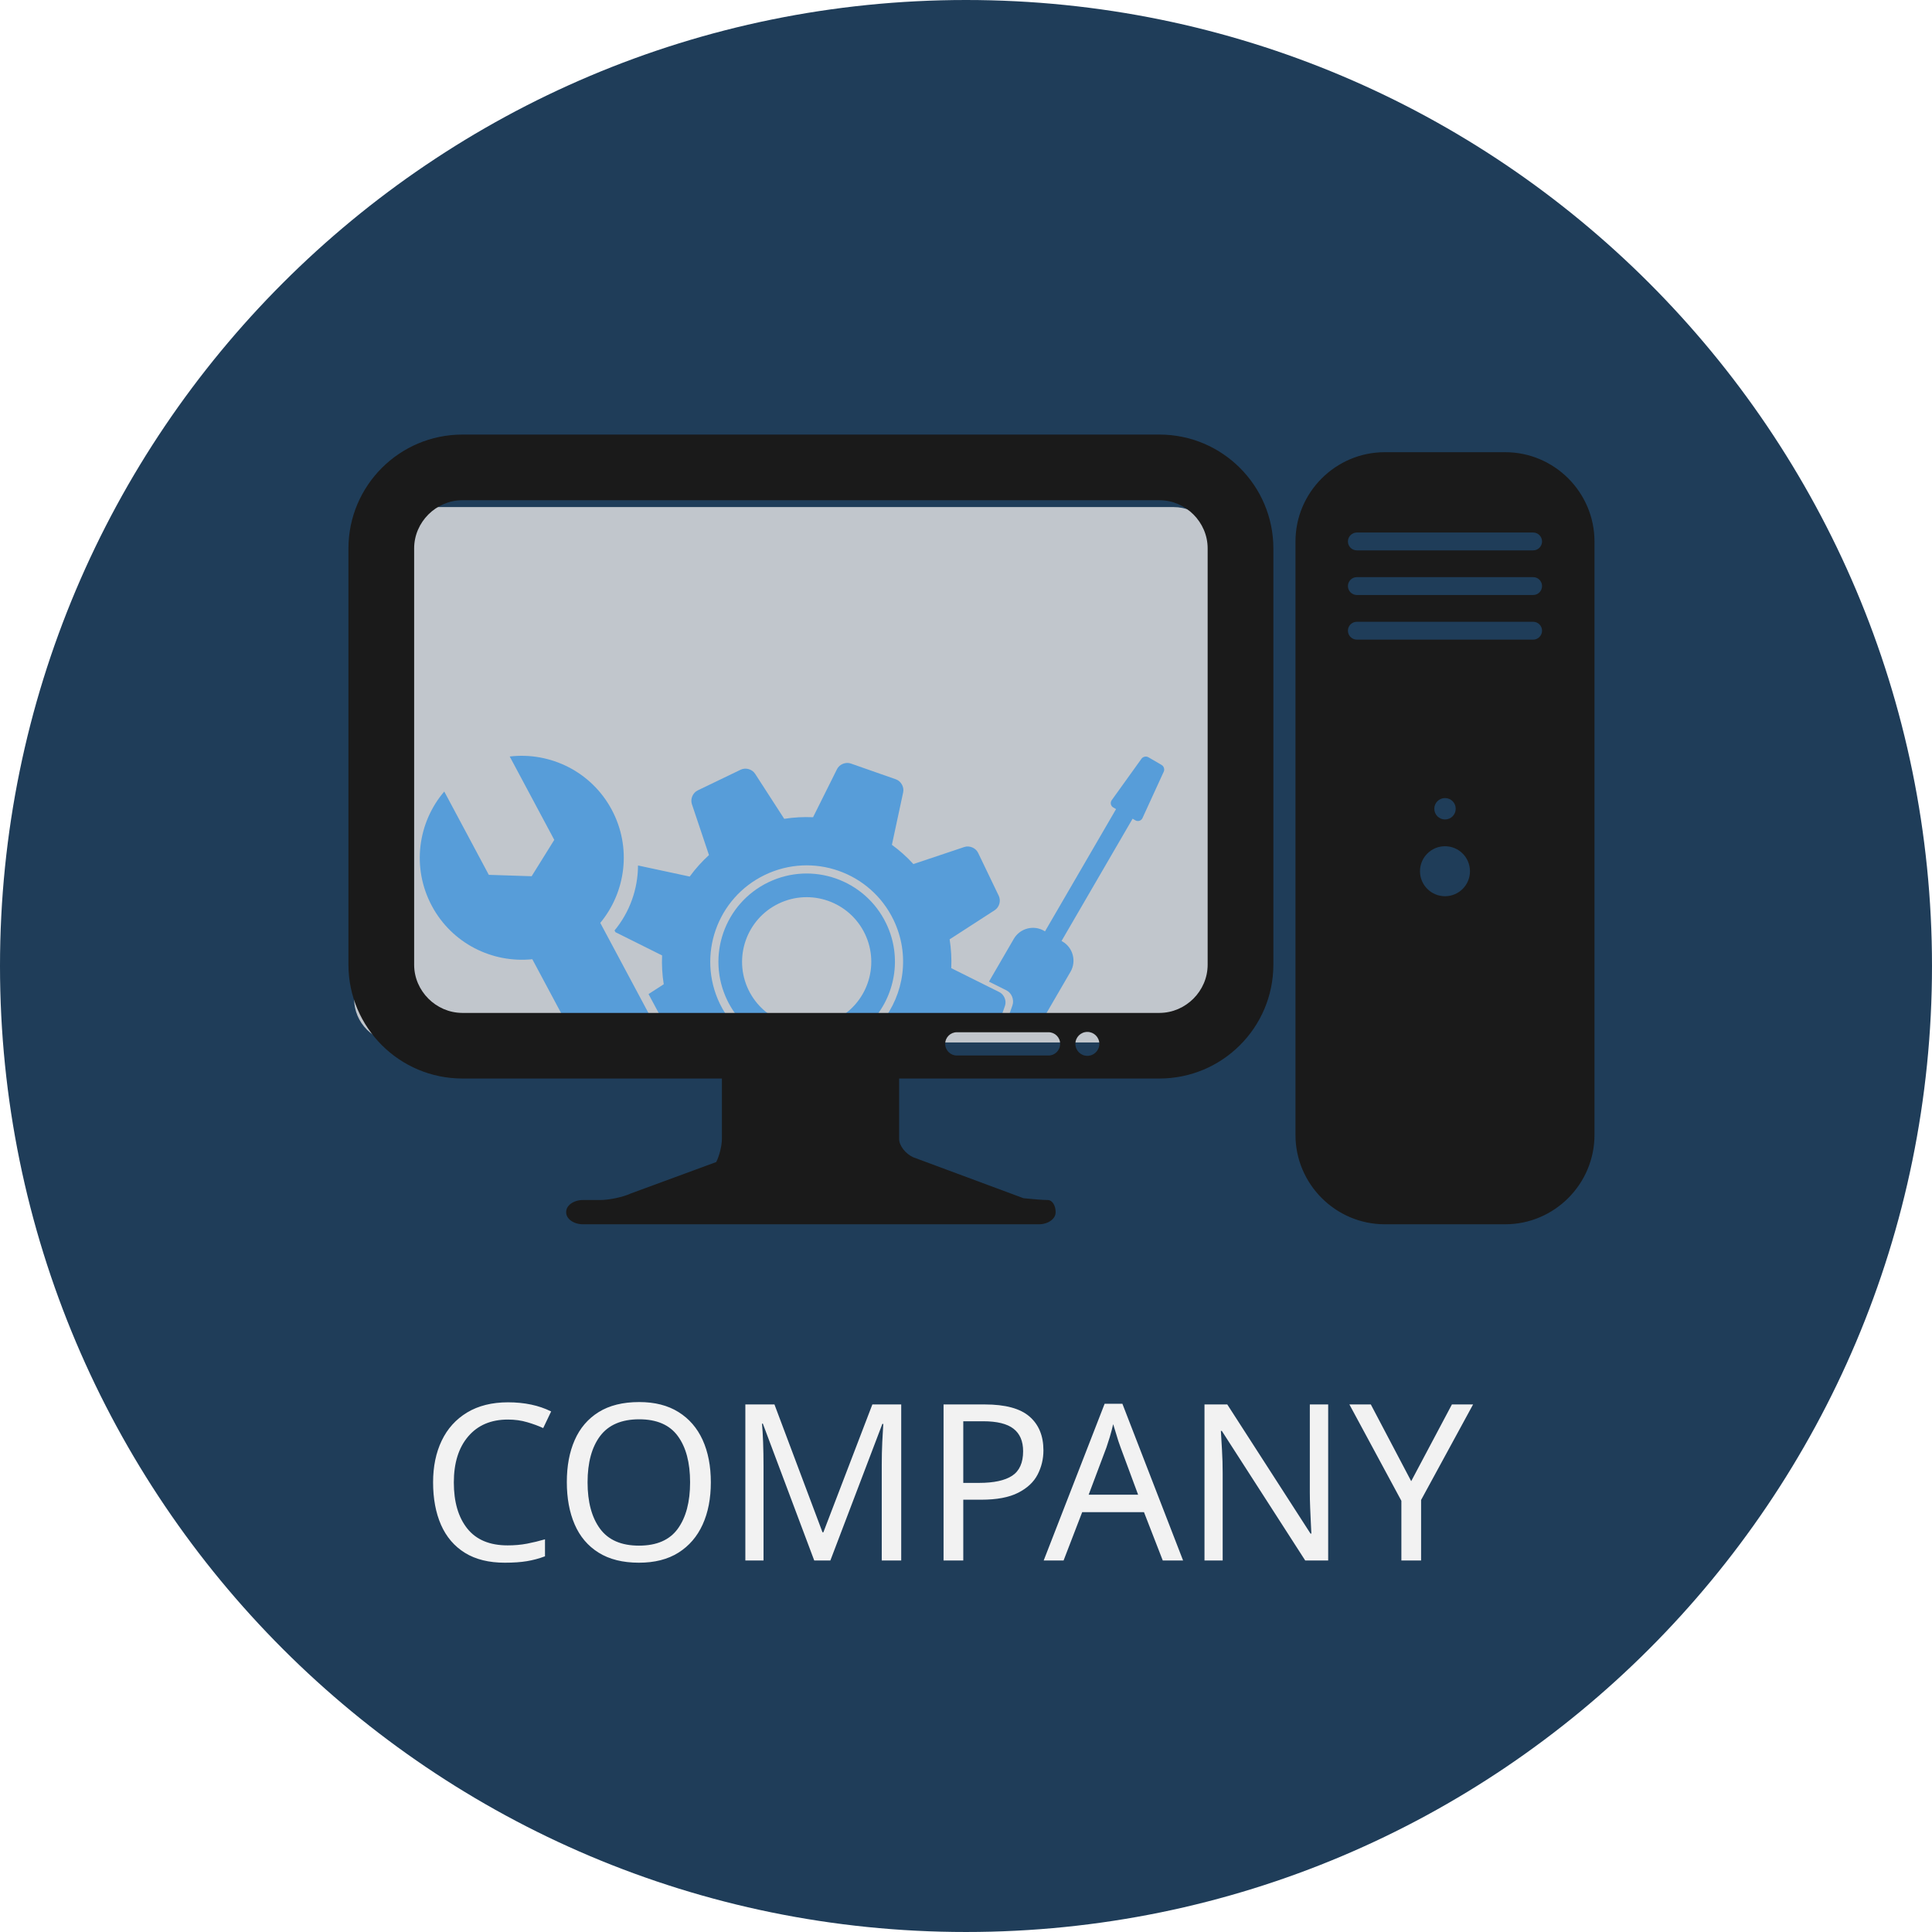
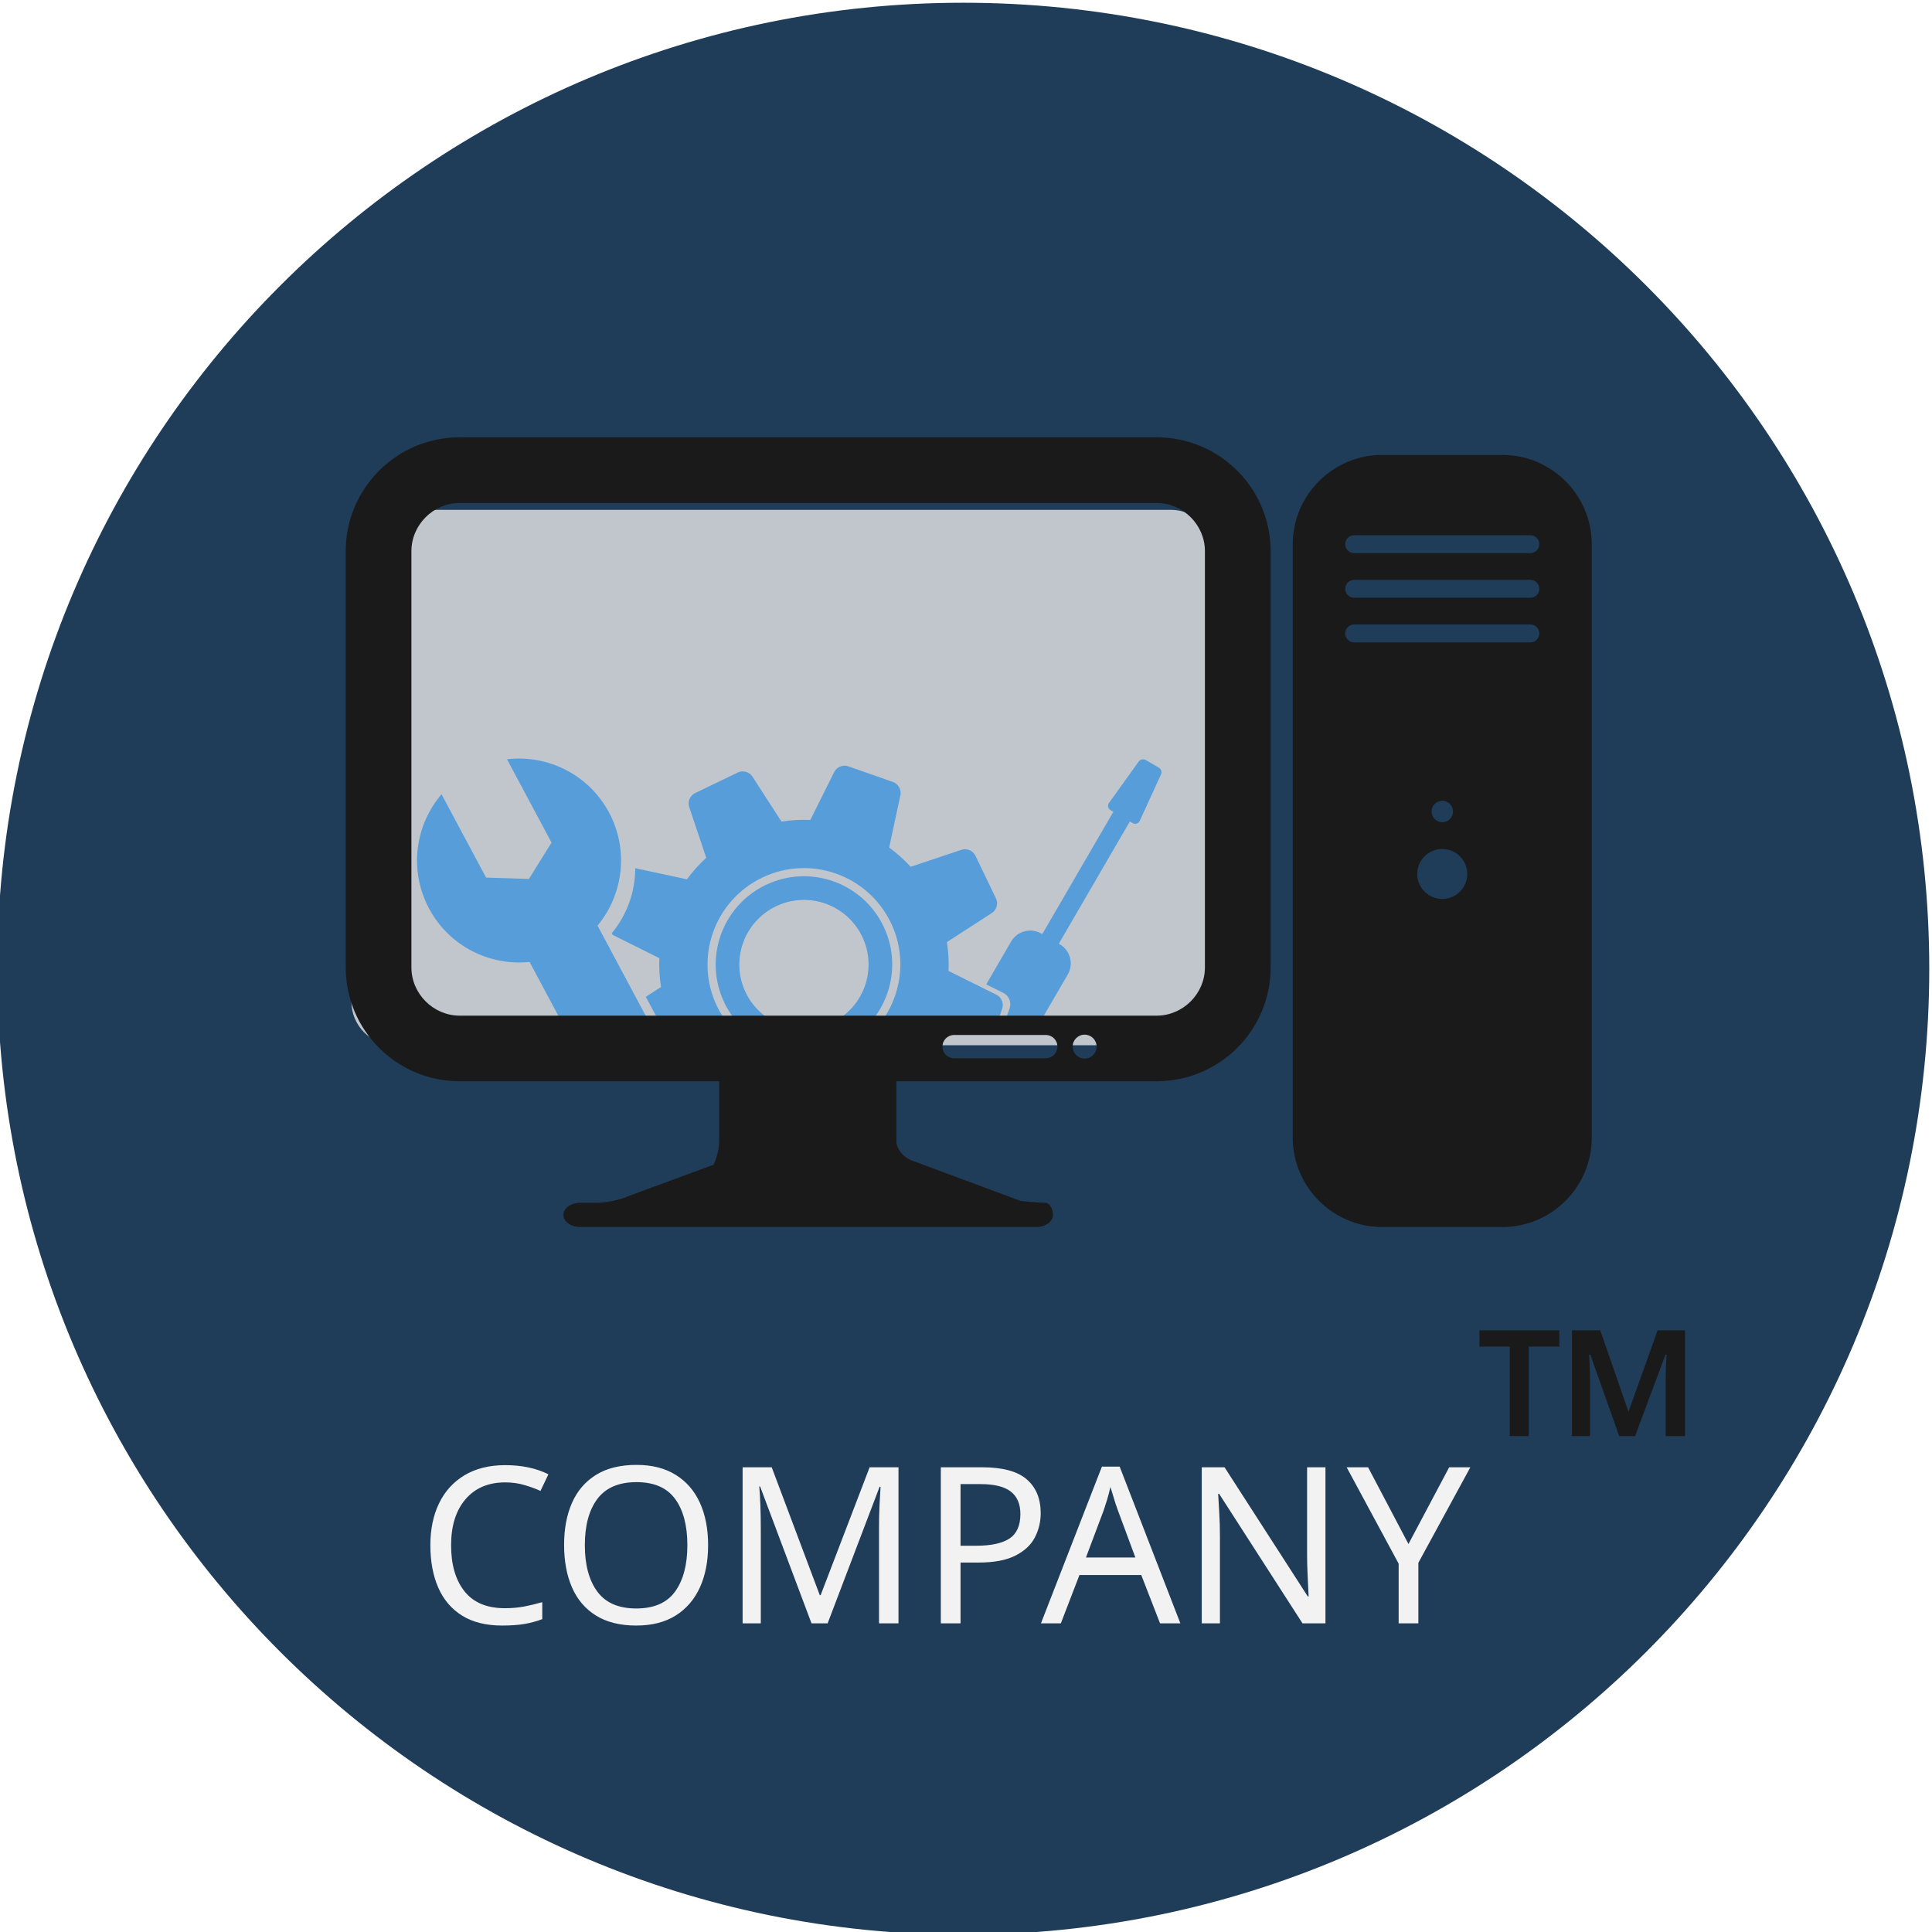
<svg xmlns="http://www.w3.org/2000/svg" version="1.1" id="Calque_1" x="0px" y="0px" width="353.637px" height="353.637px" viewBox="0 0 353.637 353.637" enable-background="new 0 0 353.637 353.637" xml:space="preserve">
-   <path fill="#1F3D59" d="M176.818,0C79.162,0,0,79.166,0,176.818c0,97.653,79.162,176.818,176.818,176.818  c97.649,0,176.818-79.165,176.818-176.818C353.637,79.166,274.468,0,176.818,0z" />
-   <path opacity="0.81" fill="#E6E6E6" d="M222.818,182.816c0,4.418-3.582,8-8,8h-142c-4.418,0-8-3.582-8-8v-82c0-4.418,3.582-8,8-8  h142c4.418,0,8,3.582,8,8V182.816z" />
+   <path fill="#1F3D59" d="M176.319,0.502C78.662,0.502-0.5,79.668-0.5,177.321c0,97.653,79.162,176.818,176.818,176.818  c97.649,0,176.818-79.165,176.818-176.818C353.137,79.668,273.968,0.502,176.319,0.502z" />
+   <path opacity="0.81" fill="#E6E6E6" d="M222.319,183.319c0,4.418-3.582,8-8,8h-142c-4.418,0-8-3.582-8-8v-82c0-4.418,3.582-8,8-8  h142c4.418,0,8,3.582,8,8V183.319z" />
  <g id="_x31_6">
-     <path fill="#579DD9" d="M97.436,175.577l6.172,11.549h15.994l-9.727-18.199c4.693-5.666,5.782-13.822,2.098-20.716   c-3.729-6.979-11.26-10.616-18.672-9.739l8.154,15.258l-4.142,6.657l-7.841-0.255l-8.153-15.252   c-4.85,5.672-6.007,13.954-2.276,20.93C82.725,172.702,90.113,176.331,97.436,175.577z" />
-     <path fill="#579DD9" d="M162.213,169.043c-3.867-8.04-13.524-11.424-21.562-7.553c-8.04,3.872-11.417,13.522-7.552,21.563   c0.738,1.536,1.693,2.896,2.801,4.073h7.65c-2.771-1.027-5.166-3.08-6.55-5.948c-2.828-5.883-0.353-12.951,5.528-15.785   c5.887-2.834,12.947-0.355,15.782,5.527c2.831,5.887,0.362,12.951-5.528,15.786c-0.331,0.159-0.665,0.294-1.002,0.42h7.616   C163.854,182.398,165.201,175.245,162.213,169.043z" />
-     <path fill="#579DD9" d="M112.657,170.632l8.534,4.252c-0.077,1.748,0.021,3.515,0.301,5.276l-2.783,1.797l2.768,5.169h12.457   c-0.834-1.037-1.58-2.172-2.182-3.42c-4.223-8.786-0.533-19.335,8.249-23.559c8.782-4.23,19.332-0.534,23.56,8.248   c3.052,6.341,1.957,13.593-2.185,18.73h21.521l1.049-2.997c0.335-0.944-0.132-2.086-1.03-2.533l-8.795-4.381   c0.08-1.755-0.021-3.516-0.297-5.276l8.251-5.334c0.847-0.543,1.178-1.733,0.739-2.636l-3.782-7.868   c-0.436-0.898-1.57-1.377-2.519-1.064l-9.325,3.123c-1.199-1.313-2.519-2.494-3.933-3.521l2.062-9.604   c0.212-0.984-0.39-2.055-1.341-2.39l-8.238-2.887c-0.945-0.331-2.084,0.136-2.531,1.031l-4.384,8.801   c-1.748-0.083-3.515,0.012-5.278,0.291l-5.332-8.252c-0.546-0.84-1.727-1.178-2.635-0.742l-7.865,3.789   c-0.905,0.433-1.384,1.57-1.068,2.519l3.127,9.318c-1.313,1.203-2.498,2.521-3.525,3.936l-9.466-2.03   c-0.013,4.319-1.516,8.54-4.295,11.896L112.657,170.632z" />
-     <path fill="#579DD9" d="M184.201,181.264c0.976,0.485,1.476,1.725,1.12,2.749l-1.093,3.113h6.341l5.381-9.255   c1.116-1.926,0.46-4.417-1.467-5.533l-0.175-0.104l13.004-22.375l0.509,0.295c0.451,0.264,1.03,0.101,1.279-0.362l3.88-8.47   c0.252-0.46,0.083-1.052-0.371-1.313l-2.39-1.393c-0.453-0.264-1.049-0.116-1.328,0.331l-5.436,7.57   c-0.276,0.445-0.132,1.025,0.322,1.286l0.509,0.294l-13.006,22.381l-0.178-0.104c-1.921-1.116-4.411-0.457-5.528,1.467l-4.552,7.84   L184.201,181.264z" />
+     <path fill="#579DD9" d="M96.936,176.079l6.172,11.549h15.994l-9.727-18.199c4.693-5.666,5.782-13.822,2.098-20.716   c-3.729-6.979-11.26-10.616-18.672-9.739l8.154,15.258l-4.142,6.657l-7.841-0.255l-8.153-15.252   c-4.85,5.672-6.007,13.954-2.276,20.93C82.225,173.204,89.614,176.833,96.936,176.079z" />
+     <path fill="#579DD9" d="M161.713,169.545c-3.867-8.04-13.524-11.424-21.562-7.553c-8.04,3.872-11.417,13.522-7.552,21.563   c0.738,1.536,1.693,2.896,2.801,4.073h7.65c-2.771-1.027-5.166-3.08-6.55-5.948c-2.828-5.883-0.353-12.951,5.528-15.785   c5.887-2.834,12.947-0.355,15.782,5.527c2.831,5.887,0.362,12.951-5.528,15.786c-0.331,0.159-0.665,0.294-1.002,0.42h7.616   C163.355,182.901,164.701,175.747,161.713,169.545z" />
+     <path fill="#579DD9" d="M112.157,171.134l8.534,4.252c-0.077,1.748,0.021,3.515,0.301,5.276l-2.783,1.797l2.768,5.169h12.457   c-0.834-1.037-1.58-2.172-2.182-3.42c-4.223-8.786-0.533-19.335,8.249-23.559c8.782-4.23,19.332-0.534,23.56,8.248   c3.052,6.341,1.957,13.593-2.185,18.73h21.521l1.049-2.997c0.335-0.944-0.132-2.086-1.03-2.533l-8.795-4.381   c0.08-1.755-0.021-3.516-0.297-5.276l8.251-5.334c0.847-0.543,1.178-1.733,0.739-2.636l-3.782-7.868   c-0.436-0.898-1.57-1.377-2.519-1.064l-9.325,3.123c-1.199-1.313-2.519-2.494-3.933-3.521l2.062-9.604   c0.212-0.984-0.39-2.055-1.341-2.39l-8.238-2.887c-0.945-0.331-2.084,0.136-2.531,1.031l-4.384,8.801   c-1.748-0.083-3.515,0.012-5.278,0.291l-5.332-8.252c-0.546-0.84-1.727-1.178-2.635-0.742l-7.865,3.789   c-0.905,0.433-1.384,1.57-1.068,2.519l3.127,9.318c-1.313,1.203-2.498,2.521-3.525,3.936l-9.466-2.03   c-0.013,4.319-1.516,8.54-4.295,11.896L112.157,171.134z" />
+     <path fill="#579DD9" d="M183.701,181.766c0.976,0.485,1.476,1.725,1.12,2.749l-1.093,3.113h6.341l5.381-9.255   c1.116-1.926,0.46-4.417-1.467-5.533l-0.175-0.104l13.004-22.375l0.509,0.295c0.451,0.264,1.03,0.101,1.279-0.362l3.88-8.47   c0.252-0.46,0.083-1.052-0.371-1.313l-2.39-1.393c-0.453-0.264-1.049-0.116-1.328,0.331l-5.436,7.57   c-0.276,0.445-0.132,1.025,0.322,1.286l0.509,0.294l-13.006,22.381l-0.178-0.104c-1.921-1.116-4.411-0.457-5.528,1.467l-4.552,7.84   L183.701,181.766z" />
  </g>
-   <path fill="#1A1A1A" d="M275.523,82.771h-22.051c-8.989,0-16.345,7.347-16.345,16.341v108.631c0,8.994,7.355,16.35,16.345,16.35  h22.051c8.984,0,16.334-7.355,16.334-16.35V99.112C291.857,90.118,284.508,82.771,275.523,82.771z M264.5,164.046  c-2.534,0-4.581-2.049-4.581-4.57c0-2.528,2.047-4.58,4.581-4.58c2.521,0,4.567,2.052,4.567,4.58  C269.067,161.997,267.021,164.046,264.5,164.046z M262.537,148.036c0-1.083,0.874-1.957,1.963-1.957  c1.085,0,1.959,0.874,1.959,1.957s-0.874,1.96-1.959,1.96C263.411,149.996,262.537,149.119,262.537,148.036z M280.629,117.082  h-32.267c-0.899,0-1.636-0.742-1.636-1.638c0-0.908,0.736-1.632,1.636-1.632h32.267c0.899,0,1.631,0.724,1.631,1.632  C282.26,116.34,281.528,117.082,280.629,117.082z M280.629,108.91h-32.267c-0.899,0-1.636-0.73-1.636-1.638  c0-0.899,0.736-1.632,1.636-1.632h32.267c0.899,0,1.631,0.733,1.631,1.632C282.26,108.18,281.528,108.91,280.629,108.91z   M280.629,100.741h-32.267c-0.899,0-1.636-0.73-1.636-1.629c0-0.908,0.736-1.638,1.636-1.638h32.267c0.899,0,1.631,0.73,1.631,1.638  C282.26,100.011,281.528,100.741,280.629,100.741z M212.246,79.544H84.615c-11.498,0.016-20.812,9.329-20.836,20.819v76.231  c0.024,11.497,9.338,20.805,20.836,20.819h47.522v11.087c0,1.192-0.464,3.086-1.038,4.202l-15.671,5.767  c-1.405,0.653-3.93,1.185-5.603,1.185h-3.131c-1.681,0-3.06,0.984-3.06,2.169v0.101c0,1.185,1.379,2.169,3.06,2.169h83.471  c1.681,0,3.059-0.984,3.059-2.169v-0.101c0-1.185-0.643-2.169-1.424-2.169c-0.786,0-2.782-0.15-4.45-0.328l-20.189-7.497  c-1.42-0.639-2.579-2.136-2.579-3.328v-11.087h47.664c11.497-0.015,20.811-9.322,20.836-20.819v-76.231  C233.057,88.873,223.743,79.56,212.246,79.544z M191.922,193.203h-16.78c-1.177,0-2.131-0.948-2.131-2.136  c0-1.175,0.954-2.125,2.131-2.125h16.78c1.177,0,2.131,0.95,2.131,2.125C194.053,192.255,193.099,193.203,191.922,193.203z   M199.033,193.261c-1.215,0-2.193-0.972-2.193-2.193c0-1.208,0.979-2.184,2.193-2.184c1.205,0,2.192,0.976,2.192,2.184  C201.226,192.289,200.238,193.261,199.033,193.261z M221.05,176.595c-0.004,4.801-4.001,8.792-8.804,8.811H84.615  c-4.809-0.019-8.801-4.01-8.809-8.811v-76.231c0.008-4.792,4-8.792,8.809-8.801h127.631c4.803,0.009,8.8,4.009,8.804,8.801V176.595z  " />
-   <text transform="matrix(1 0 0 1 76.8354 285.6348)" fill="#F2F2F2" font-family="'Lato-Semibold'" font-size="40">COMPANY</text>
+   <path fill="#1A1A1A" d="M275.024,83.274h-22.051c-8.989,0-16.345,7.347-16.345,16.341v108.631c0,8.994,7.355,16.35,16.345,16.35  h22.051c8.984,0,16.334-7.355,16.334-16.35V99.615C291.358,90.62,284.008,83.274,275.024,83.274z M264,164.548  c-2.534,0-4.581-2.049-4.581-4.57c0-2.528,2.047-4.58,4.581-4.58c2.521,0,4.567,2.052,4.567,4.58  C268.568,162.499,266.522,164.548,264,164.548z M262.037,148.538c0-1.083,0.874-1.957,1.963-1.957c1.085,0,1.959,0.874,1.959,1.957  s-0.874,1.96-1.959,1.96C262.911,150.498,262.037,149.621,262.037,148.538z M280.129,117.584h-32.267  c-0.899,0-1.636-0.742-1.636-1.638c0-0.908,0.736-1.632,1.636-1.632h32.267c0.899,0,1.631,0.724,1.631,1.632  C281.76,116.842,281.029,117.584,280.129,117.584z M280.129,109.412h-32.267c-0.899,0-1.636-0.73-1.636-1.638  c0-0.899,0.736-1.632,1.636-1.632h32.267c0.899,0,1.631,0.733,1.631,1.632C281.76,108.682,281.029,109.412,280.129,109.412z   M280.129,101.243h-32.267c-0.899,0-1.636-0.73-1.636-1.629c0-0.908,0.736-1.638,1.636-1.638h32.267c0.899,0,1.631,0.73,1.631,1.638  C281.76,100.513,281.029,101.243,280.129,101.243z M211.746,80.047H84.115c-11.498,0.016-20.812,9.329-20.836,20.819v76.231  c0.024,11.497,9.338,20.805,20.836,20.819h47.522v11.087c0,1.192-0.464,3.086-1.038,4.202l-15.671,5.767  c-1.405,0.653-3.93,1.185-5.603,1.185h-3.131c-1.681,0-3.06,0.984-3.06,2.169v0.101c0,1.185,1.379,2.169,3.06,2.169h83.471  c1.681,0,3.059-0.984,3.059-2.169v-0.101c0-1.185-0.643-2.169-1.424-2.169c-0.786,0-2.782-0.15-4.45-0.328l-20.189-7.497  c-1.42-0.639-2.579-2.136-2.579-3.328v-11.087h47.664c11.497-0.015,20.811-9.322,20.836-20.819v-76.231  C232.557,89.375,223.243,80.062,211.746,80.047z M191.422,193.705h-16.78c-1.177,0-2.131-0.948-2.131-2.136  c0-1.175,0.954-2.125,2.131-2.125h16.78c1.177,0,2.131,0.95,2.131,2.125C193.553,192.757,192.599,193.705,191.422,193.705z   M198.533,193.763c-1.215,0-2.193-0.972-2.193-2.193c0-1.208,0.979-2.184,2.193-2.184c1.205,0,2.192,0.976,2.192,2.184  C200.726,192.791,199.739,193.763,198.533,193.763z M220.55,177.097c-0.004,4.801-4.001,8.792-8.804,8.811H84.115  c-4.809-0.019-8.801-4.01-8.809-8.811v-76.231c0.008-4.792,4-8.792,8.809-8.801h127.631c4.803,0.009,8.8,4.009,8.804,8.801V177.097z  " />
+   <text transform="matrix(1 0 0 1 76.3357 297.137)" fill="#F2F2F2" font-family="'Lato-Semibold'" font-size="40">COMPANY</text>
+   <text transform="matrix(1 0 0 1 269.8655 282.7727)" fill="#1A1A1A" font-family="'Lato-Medium'" font-size="55">™</text>
</svg>
